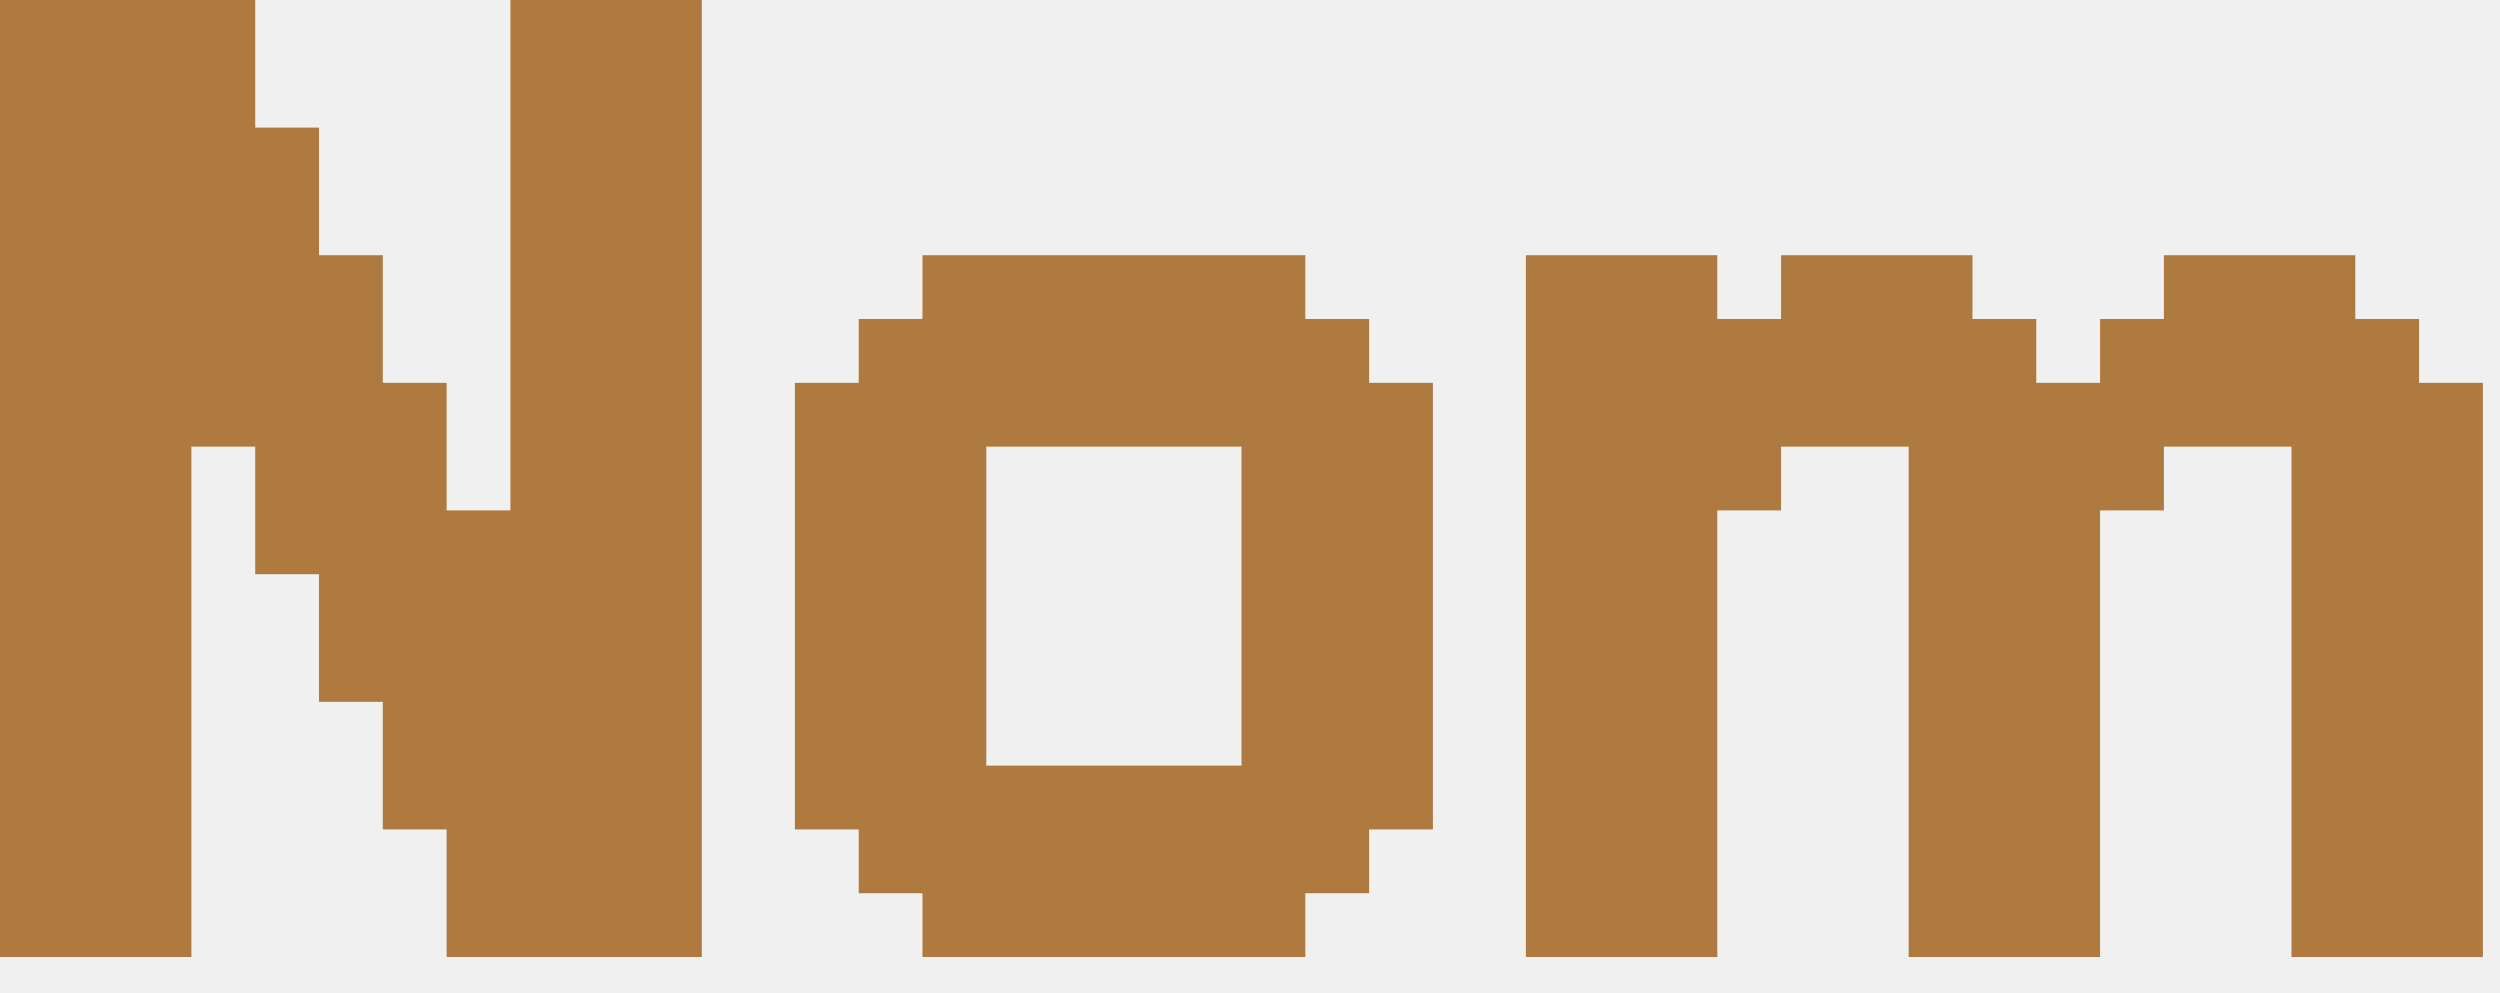
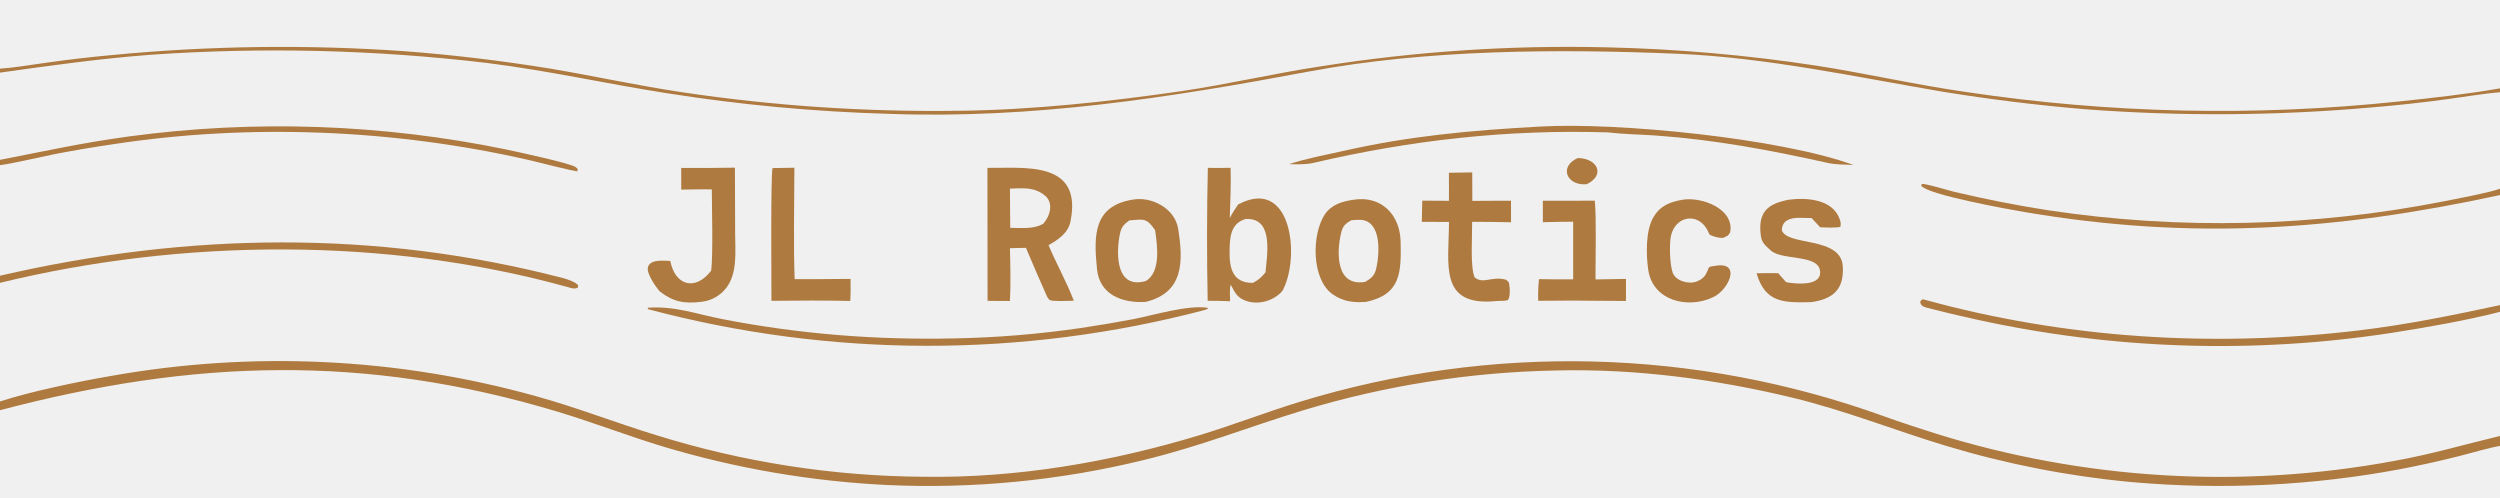
- <svg xmlns="http://www.w3.org/2000/svg" width="68" height="27" viewBox="0 0 68 27" fill="none">
-   <path d="M3.47691e-05 0H1.735V1.736H3.47691e-05V0ZM1.735 0H3.471V1.736H1.735V0ZM3.471 0H5.206V1.736H3.471V0ZM5.206 0H6.942V1.736H5.206V0ZM5.206 1.736H6.942V3.471H5.206V1.736ZM5.206 3.471H6.942V5.207H5.206V3.471ZM5.206 5.207H6.942V6.942H5.206V5.207ZM3.47691e-05 1.736H1.735V3.471H3.47691e-05V1.736ZM3.47691e-05 3.471H1.735V5.207H3.47691e-05V3.471ZM3.47691e-05 5.207H1.735V6.942H3.47691e-05V5.207ZM3.47691e-05 8.677H1.735V10.413H3.47691e-05V8.677ZM3.47691e-05 10.413H1.735V12.148H3.47691e-05V10.413ZM3.47691e-05 12.148H1.735V13.883H3.47691e-05V12.148ZM3.47691e-05 13.883H1.735V15.619H3.47691e-05V13.883ZM3.47691e-05 15.619H1.735V17.354H3.47691e-05V15.619ZM1.735 17.354H3.471V19.09H1.735V17.354ZM1.735 19.09H3.471V20.825H1.735V19.09ZM1.735 20.825H3.471V22.561H1.735V20.825ZM1.735 22.561H3.471V24.296H1.735V22.561ZM1.735 24.296H3.471V26.031H1.735V24.296ZM3.47691e-05 6.942H1.735V8.677H3.47691e-05V6.942ZM3.47691e-05 17.354H1.735V19.09H3.47691e-05V17.354ZM3.47691e-05 19.09H1.735V20.825H3.47691e-05V19.09ZM3.47691e-05 20.825H1.735V22.561H3.47691e-05V20.825ZM3.47691e-05 22.561H1.735V24.296H3.47691e-05V22.561ZM3.47691e-05 24.296H1.735V26.031H3.47691e-05V24.296ZM3.471 24.296H5.206V26.031H3.471V24.296ZM3.471 22.561H5.206V24.296H3.471V22.561ZM3.471 20.825H5.206V22.561H3.471V20.825ZM3.471 19.09H5.206V20.825H3.471V19.09ZM3.471 15.619H5.206V17.354H3.471V15.619ZM3.471 13.883H5.206V15.619H3.471V13.883ZM3.471 10.413H5.206V12.148H3.471V10.413ZM3.471 8.677H5.206V10.413H3.471V8.677ZM3.471 6.942H5.206V8.677H3.471V6.942ZM3.471 12.148H5.206V13.883H3.471V12.148ZM3.471 17.354H5.206V19.09H3.471V17.354ZM1.735 15.619H3.471V17.354H1.735V15.619ZM1.735 13.883H3.471V15.619H1.735V13.883ZM1.735 12.148H3.471V13.883H1.735V12.148ZM1.735 10.413H3.471V12.148H1.735V10.413ZM1.735 8.677H3.471V10.413H1.735V8.677ZM1.735 6.942H3.471V8.677H1.735V6.942ZM1.735 5.207H3.471V6.942H1.735V5.207ZM1.735 3.471H3.471V5.207H1.735V3.471ZM1.735 1.736H3.471V3.471H1.735V1.736ZM3.471 1.736H5.206V3.471H3.471V1.736ZM3.471 3.471H5.206V5.207H3.471V3.471ZM3.471 5.207H5.206V6.942H3.471V5.207ZM5.206 6.942H6.942V8.677H5.206V6.942ZM5.206 8.677H6.942V10.413H5.206V8.677ZM6.942 8.677H8.677V10.413H6.942V8.677ZM6.942 10.413H8.677V12.148H6.942V10.413ZM5.206 10.413H6.942V12.148H5.206V10.413ZM6.942 6.942H8.677V8.677H6.942V6.942ZM6.942 5.207H8.677V6.942H6.942V5.207ZM6.942 3.471H8.677V5.207H6.942V3.471ZM6.942 12.148H8.677V13.883H6.942V12.148ZM8.677 12.148H10.412V13.883H8.677V12.148ZM8.677 10.413H10.412V12.148H8.677V10.413ZM8.677 8.677H10.412V10.413H8.677V8.677ZM8.677 6.942H10.412V8.677H8.677V6.942ZM6.942 13.883H8.677V15.619H6.942V13.883ZM8.677 13.883H10.412V15.619H8.677V13.883ZM10.412 13.883H12.148V15.619H10.412V13.883ZM10.412 12.148H12.148V13.883H10.412V12.148ZM10.412 10.413H12.148V12.148H10.412V10.413ZM8.677 17.354H10.412V19.09H8.677V17.354ZM8.677 15.619H10.412V17.354H8.677V15.619ZM10.412 15.619H12.148V17.354H10.412V15.619ZM10.412 17.354H12.148V19.09H10.412V17.354ZM12.148 15.619H13.883V17.354H12.148V15.619ZM12.148 13.883H13.883V15.619H12.148V13.883ZM12.148 17.354H13.883V19.09H12.148V17.354ZM12.148 19.09H13.883V20.825H12.148V19.09ZM10.412 19.09H12.148V20.825H10.412V19.09ZM10.412 20.825H12.148V22.561H10.412V20.825ZM12.148 20.825H13.883V22.561H12.148V20.825ZM12.148 22.561H13.883V24.296H12.148V22.561ZM12.148 24.296H13.883V26.031H12.148V24.296ZM13.883 24.296H15.618V26.031H13.883V24.296ZM15.618 24.296H17.354V26.031H15.618V24.296ZM17.354 24.296H19.089V26.031H17.354V24.296ZM17.354 22.561H19.089V24.296H17.354V22.561ZM15.618 20.825H17.354V22.561H15.618V20.825ZM15.618 19.09H17.354V20.825H15.618V19.09ZM15.618 17.354H17.354V19.09H15.618V17.354ZM15.618 15.619H17.354V17.354H15.618V15.619ZM15.618 13.883H17.354V15.619H15.618V13.883ZM17.354 17.354H19.089V19.09H17.354V17.354ZM17.354 19.09H19.089V20.825H17.354V19.09ZM17.354 20.825H19.089V22.561H17.354V20.825ZM15.618 22.561H17.354V24.296H15.618V22.561ZM13.883 22.561H15.618V24.296H13.883V22.561ZM13.883 20.825H15.618V22.561H13.883V20.825ZM13.883 19.09H15.618V20.825H13.883V19.09ZM13.883 17.354H15.618V19.09H13.883V17.354ZM13.883 15.619H15.618V17.354H13.883V15.619ZM13.883 13.883H15.618V15.619H13.883V13.883ZM13.883 12.148H15.618V13.883H13.883V12.148ZM15.618 12.148H17.354V13.883H15.618V12.148ZM17.354 15.619H19.089V17.354H17.354V15.619ZM17.354 13.883H19.089V15.619H17.354V13.883ZM17.354 12.148H19.089V13.883H17.354V12.148ZM17.354 10.413H19.089V12.148H17.354V10.413ZM17.354 8.677H19.089V10.413H17.354V8.677ZM17.354 6.942H19.089V8.677H17.354V6.942ZM15.618 6.942H17.354V8.677H15.618V6.942ZM15.618 5.207H17.354V6.942H15.618V5.207ZM13.883 6.942H15.618V8.677H13.883V6.942ZM13.883 8.677H15.618V10.413H13.883V8.677ZM13.883 10.413H15.618V12.148H13.883V10.413ZM15.618 10.413H17.354V12.148H15.618V10.413ZM15.618 8.677H17.354V10.413H15.618V8.677ZM13.883 0H15.618V1.736H13.883V0ZM15.618 0H17.354V1.736H15.618V0ZM17.354 0H19.089V1.736H17.354V0ZM17.354 1.736H19.089V3.471H17.354V1.736ZM17.354 3.471H19.089V5.207H17.354V3.471ZM17.354 5.207H19.089V6.942H17.354V5.207ZM15.618 3.471H17.354V5.207H15.618V3.471ZM15.618 1.736H17.354V3.471H15.618V1.736ZM13.883 5.207H15.618V6.942H13.883V5.207ZM13.883 3.471H15.618V5.207H13.883V3.471ZM13.883 1.736H15.618V3.471H13.883V1.736ZM25.092 6.942H26.827V8.677H25.092V6.942ZM26.827 6.942H28.563V8.677H26.827V6.942ZM28.563 6.942H30.298V8.677H28.563V6.942ZM30.298 6.942H32.034V8.677H30.298V6.942ZM32.034 6.942H33.769V8.677H32.034V6.942ZM33.769 6.942H35.504V8.677H33.769V6.942ZM35.504 8.677H37.24V10.413H35.504V8.677ZM33.769 8.677H35.504V10.413H33.769V8.677ZM32.034 8.677H33.769V10.413H32.034V8.677ZM30.298 8.677H32.034V10.413H30.298V8.677ZM28.563 8.677H30.298V10.413H28.563V8.677ZM26.827 8.677H28.563V10.413H26.827V8.677ZM25.092 8.677H26.827V10.413H25.092V8.677ZM23.357 8.677H25.092V10.413H23.357V8.677ZM23.357 10.413H25.092V12.148H23.357V10.413ZM25.092 10.413H26.827V12.148H25.092V10.413ZM21.621 10.413H23.357V12.148H21.621V10.413ZM21.621 12.148H23.357V13.883H21.621V12.148ZM21.621 13.883H23.357V15.619H21.621V13.883ZM23.357 13.883H25.092V15.619H23.357V13.883ZM25.092 13.883H26.827V15.619H25.092V13.883ZM25.092 12.148H26.827V13.883H25.092V12.148ZM23.357 12.148H25.092V13.883H23.357V12.148ZM23.357 15.619H25.092V17.354H23.357V15.619ZM23.357 17.354H25.092V19.09H23.357V17.354ZM23.357 19.09H25.092V20.825H23.357V19.09ZM21.621 19.09H23.357V20.825H21.621V19.09ZM21.621 20.825H23.357V22.561H21.621V20.825ZM21.621 17.354H23.357V19.09H21.621V17.354ZM21.621 15.619H23.357V17.354H21.621V15.619ZM25.092 15.619H26.827V17.354H25.092V15.619ZM25.092 17.354H26.827V19.09H25.092V17.354ZM25.092 19.09H26.827V20.825H25.092V19.09ZM25.092 20.825H26.827V22.561H25.092V20.825ZM23.357 20.825H25.092V22.561H23.357V20.825ZM23.357 22.561H25.092V24.296H23.357V22.561ZM25.092 22.561H26.827V24.296H25.092V22.561ZM26.827 22.561H28.563V24.296H26.827V22.561ZM26.827 20.825H28.563V22.561H26.827V20.825ZM25.092 24.296H26.827V26.031H25.092V24.296ZM26.827 24.296H28.563V26.031H26.827V24.296ZM28.563 24.296H30.298V26.031H28.563V24.296ZM30.298 24.296H32.034V26.031H30.298V24.296ZM32.034 24.296H33.769V26.031H32.034V24.296ZM33.769 24.296H35.504V26.031H33.769V24.296ZM32.034 22.561H33.769V24.296H32.034V22.561ZM30.298 22.561H32.034V24.296H30.298V22.561ZM28.563 22.561H30.298V24.296H28.563V22.561ZM33.769 22.561H35.504V24.296H33.769V22.561ZM35.504 22.561H37.24V24.296H35.504V22.561ZM33.769 20.825H35.504V22.561H33.769V20.825ZM32.034 20.825H33.769V22.561H32.034V20.825ZM35.504 20.825H37.24V22.561H35.504V20.825ZM37.24 20.825H38.975V22.561H37.24V20.825ZM37.24 19.09H38.975V20.825H37.24V19.09ZM35.504 17.354H37.24V19.09H35.504V17.354ZM35.504 19.09H37.24V20.825H35.504V19.09ZM33.769 19.09H35.504V20.825H33.769V19.09ZM37.24 17.354H38.975V19.09H37.24V17.354ZM37.24 15.619H38.975V17.354H37.24V15.619ZM35.504 15.619H37.24V17.354H35.504V15.619ZM35.504 13.883H37.24V15.619H35.504V13.883ZM35.504 12.148H37.24V13.883H35.504V12.148ZM37.24 12.148H38.975V13.883H37.24V12.148ZM37.24 10.413H38.975V12.148H37.24V10.413ZM37.24 13.883H38.975V15.619H37.24V13.883ZM33.769 15.619H35.504V17.354H33.769V15.619ZM33.769 17.354H35.504V19.09H33.769V17.354ZM33.769 13.883H35.504V15.619H33.769V13.883ZM33.769 12.148H35.504V13.883H33.769V12.148ZM33.769 10.413H35.504V12.148H33.769V10.413ZM32.034 10.413H33.769V12.148H32.034V10.413ZM35.504 10.413H37.24V12.148H35.504V10.413ZM26.827 10.413H28.563V12.148H26.827V10.413ZM28.563 10.413H30.298V12.148H28.563V10.413ZM30.298 10.413H32.034V12.148H30.298V10.413ZM28.563 20.825H30.298V22.561H28.563V20.825ZM30.298 20.825H32.034V22.561H30.298V20.825ZM44.974 6.942H46.71V8.677H44.974V6.942ZM43.239 8.677H44.974V10.413H43.239V8.677ZM43.239 10.413H44.974V12.148H43.239V10.413ZM41.504 8.677H43.239V10.413H41.504V8.677ZM41.504 6.942H43.239V8.677H41.504V6.942ZM43.239 6.942H44.974V8.677H43.239V6.942ZM43.239 12.148H44.974V13.883H43.239V12.148ZM41.504 12.148H43.239V13.883H41.504V12.148ZM41.504 13.883H43.239V15.619H41.504V13.883ZM41.504 10.413H43.239V12.148H41.504V10.413ZM41.504 15.619H43.239V17.354H41.504V15.619ZM41.504 17.354H43.239V19.09H41.504V17.354ZM41.504 19.09H43.239V20.825H41.504V19.09ZM41.504 20.825H43.239V22.561H41.504V20.825ZM41.504 22.561H43.239V24.296H41.504V22.561ZM43.239 22.561H44.974V24.296H43.239V22.561ZM44.974 22.561H46.71V24.296H44.974V22.561ZM44.974 24.296H46.71V26.031H44.974V24.296ZM43.239 24.296H44.974V26.031H43.239V24.296ZM41.504 24.296H43.239V26.031H41.504V24.296ZM44.974 20.825H46.71V22.561H44.974V20.825ZM44.974 19.09H46.71V20.825H44.974V19.09ZM44.974 17.354H46.71V19.09H44.974V17.354ZM44.974 15.619H46.71V17.354H44.974V15.619ZM44.974 13.883H46.71V15.619H44.974V13.883ZM44.974 12.148H46.71V13.883H44.974V12.148ZM44.974 10.413H46.71V12.148H44.974V10.413ZM44.974 8.677H46.71V10.413H44.974V8.677ZM43.239 13.883H44.974V15.619H43.239V13.883ZM43.239 17.354H44.974V19.09H43.239V17.354ZM43.239 19.09H44.974V20.825H43.239V19.09ZM43.239 20.825H44.974V22.561H43.239V20.825ZM43.239 15.619H44.974V17.354H43.239V15.619ZM51.916 24.296H53.651V26.031H51.916V24.296ZM53.651 24.296H55.387V26.031H53.651V24.296ZM53.651 22.561H55.387V24.296H53.651V22.561ZM53.651 20.825H55.387V22.561H53.651V20.825ZM53.651 19.09H55.387V20.825H53.651V19.09ZM55.387 19.09H57.122V20.825H55.387V19.09ZM55.387 17.354H57.122V19.09H55.387V17.354ZM55.387 20.825H57.122V22.561H55.387V20.825ZM55.387 22.561H57.122V24.296H55.387V22.561ZM55.387 24.296H57.122V26.031H55.387V24.296ZM51.916 22.561H53.651V24.296H51.916V22.561ZM51.916 20.825H53.651V22.561H51.916V20.825ZM51.916 19.09H53.651V20.825H51.916V19.09ZM51.916 17.354H53.651V19.09H51.916V17.354ZM51.916 15.619H53.651V17.354H51.916V15.619ZM51.916 13.883H53.651V15.619H51.916V13.883ZM51.916 12.148H53.651V13.883H51.916V12.148ZM51.916 10.413H53.651V12.148H51.916V10.413ZM51.916 8.677H53.651V10.413H51.916V8.677ZM50.181 8.677H51.916V10.413H50.181V8.677ZM53.651 10.413H55.387V12.148H53.651V10.413ZM53.651 12.148H55.387V13.883H53.651V12.148ZM53.651 13.883H55.387V15.619H53.651V13.883ZM53.651 15.619H55.387V17.354H53.651V15.619ZM53.651 17.354H55.387V19.09H53.651V17.354ZM55.387 15.619H57.122V17.354H55.387V15.619ZM55.387 13.883H57.122V15.619H55.387V13.883ZM55.387 12.148H57.122V13.883H55.387V12.148ZM55.387 10.413H57.122V12.148H55.387V10.413ZM53.651 8.677H55.387V10.413H53.651V8.677ZM51.916 6.942H53.651V8.677H51.916V6.942ZM50.181 6.942H51.916V8.677H50.181V6.942ZM48.445 6.942H50.181V8.677H48.445V6.942ZM48.445 8.677H50.181V10.413H48.445V8.677ZM46.71 8.677H48.445V10.413H46.71V8.677ZM46.71 10.413H48.445V12.148H46.71V10.413ZM48.445 10.413H50.181V12.148H48.445V10.413ZM50.181 10.413H51.916V12.148H50.181V10.413ZM46.71 12.148H48.445V13.883H46.71V12.148ZM62.328 24.296H64.064V26.031H62.328V24.296ZM64.064 24.296H65.799V26.031H64.064V24.296ZM64.064 22.561H65.799V24.296H64.064V22.561ZM64.064 20.825H65.799V22.561H64.064V20.825ZM64.064 19.09H65.799V20.825H64.064V19.09ZM65.799 19.09H67.534V20.825H65.799V19.09ZM65.799 17.354H67.534V19.09H65.799V17.354ZM65.799 20.825H67.534V22.561H65.799V20.825ZM65.799 22.561H67.534V24.296H65.799V22.561ZM65.799 24.296H67.534V26.031H65.799V24.296ZM62.328 22.561H64.064V24.296H62.328V22.561ZM62.328 20.825H64.064V22.561H62.328V20.825ZM62.328 19.09H64.064V20.825H62.328V19.09ZM62.328 17.354H64.064V19.09H62.328V17.354ZM62.328 15.619H64.064V17.354H62.328V15.619ZM62.328 13.883H64.064V15.619H62.328V13.883ZM62.328 12.148H64.064V13.883H62.328V12.148ZM62.328 10.413H64.064V12.148H62.328V10.413ZM62.328 8.677H64.064V10.413H62.328V8.677ZM60.593 8.677H62.328V10.413H60.593V8.677ZM64.064 10.413H65.799V12.148H64.064V10.413ZM64.064 12.148H65.799V13.883H64.064V12.148ZM64.064 13.883H65.799V15.619H64.064V13.883ZM64.064 15.619H65.799V17.354H64.064V15.619ZM64.064 17.354H65.799V19.09H64.064V17.354ZM65.799 15.619H67.534V17.354H65.799V15.619ZM65.799 13.883H67.534V15.619H65.799V13.883ZM65.799 12.148H67.534V13.883H65.799V12.148ZM65.799 10.413H67.534V12.148H65.799V10.413ZM64.064 8.677H65.799V10.413H64.064V8.677ZM62.328 6.942H64.064V8.677H62.328V6.942ZM60.593 6.942H62.328V8.677H60.593V6.942ZM58.858 6.942H60.593V8.677H58.858V6.942ZM58.858 8.677H60.593V10.413H58.858V8.677ZM57.122 8.677H58.858V10.413H57.122V8.677ZM57.122 10.413H58.858V12.148H57.122V10.413ZM58.858 10.413H60.593V12.148H58.858V10.413ZM60.593 10.413H62.328V12.148H60.593V10.413ZM57.122 12.148H58.858V13.883H57.122V12.148Z" fill="#AE7A3F" />
+ <svg xmlns="http://www.w3.org/2000/svg" width="241" height="48" viewBox="0 0 241 48" fill="none">
+   <g clip-path="url(#clip0_1388_465)">
+     <path d="M95.189 16.182C98.627 16.235 104.415 15.395 103.19 21.364C102.961 22.477 102.011 23.108 101.079 23.633C101.834 25.421 102.799 27.128 103.517 28.991C102.882 29.002 102.127 29.041 101.496 28.992C101.127 28.963 101.133 28.875 100.94 28.602C100.245 27.039 99.565 25.468 98.901 23.892L97.356 23.926C97.397 25.358 97.446 27.634 97.356 29.014L95.201 29.003L95.189 16.182ZM97.387 21.961C98.427 21.967 99.67 22.113 100.571 21.567C101.215 20.855 101.6 19.583 100.748 18.867C99.711 17.995 98.605 18.149 97.357 18.183L97.387 21.961Z" fill="#AE7A3F" />
+     <path d="M116.436 16.183C117.147 16.205 117.914 16.184 118.631 16.178C118.676 17.768 118.606 19.422 118.551 21.016C118.814 20.517 119.043 20.174 119.355 19.71C124.562 16.946 125.367 24.876 123.629 28.035C122.828 28.978 121.409 29.407 120.208 29.033C119.311 28.755 119.05 28.245 118.657 27.463C118.507 27.683 118.578 28.688 118.581 29.038C117.89 29.002 117.121 29.006 116.421 28.996C116.334 24.947 116.339 20.228 116.436 16.183ZM120.778 27.268C121.372 26.957 121.557 26.763 121.994 26.255C122.134 24.642 122.751 21.302 120.45 21.115C120.329 21.106 120.208 21.103 120.085 21.107C118.586 21.538 118.543 22.959 118.531 24.309C118.518 25.932 118.88 27.283 120.778 27.268Z" fill="#AE7A3F" />
+     <path d="M130.464 19.259C133.162 18.818 134.973 20.708 135.021 23.318C135.073 26.203 135.077 28.378 131.698 29.1C130.501 29.185 129.5 29.095 128.459 28.363C126.417 26.929 126.432 22.582 127.716 20.665C128.346 19.725 129.382 19.413 130.464 19.259ZM131.605 27.175C132.191 26.819 132.513 26.601 132.685 25.812C132.995 24.409 133.199 21.256 131.116 21.19C130.885 21.183 130.516 21.211 130.273 21.229C129.701 21.548 129.441 21.788 129.285 22.447C128.837 24.324 128.755 27.651 131.605 27.175Z" fill="#AE7A3F" />
+     <path d="M109.148 19.252C111.019 18.894 113.261 20.097 113.573 22.047C114.084 25.234 114.112 28.186 110.467 29.099C108.231 29.249 106.006 28.44 105.752 25.954C105.421 22.704 105.41 19.875 109.148 19.252ZM110.455 27.093C111.921 26.227 111.574 23.687 111.35 22.183C110.535 21.001 110.279 21.134 108.885 21.243C108.237 21.683 108.057 21.972 107.918 22.764C107.593 24.612 107.616 27.888 110.455 27.093Z" fill="#AE7A3F" />
+     <path d="M172.461 19.248C174.185 19.033 176.72 19.194 177.368 21.189C177.443 21.418 177.48 21.624 177.411 21.86C177.095 21.992 175.884 21.923 175.467 21.914L174.639 21.022C174.252 21.009 173.865 21.001 173.476 20.998C172.663 20.992 171.774 21.19 171.772 22.209C172.334 23.749 177.463 22.763 177.644 25.668C177.783 27.904 176.701 28.826 174.61 29.125C172.031 29.182 170.174 29.249 169.333 26.345C169.978 26.316 170.76 26.334 171.417 26.332L172.18 27.199C172.92 27.353 175.792 27.7 175.43 26.002C175.113 24.517 171.702 25.113 170.676 24.121C170.257 23.716 169.826 23.435 169.743 22.721C169.445 20.426 170.399 19.641 172.461 19.248Z" fill="#AE7A3F" />
+     <path d="M65.668 16.187C67.394 16.203 69.121 16.194 70.846 16.162L70.868 22.499C70.873 24.23 71.116 26.344 69.992 27.779C69.416 28.513 68.57 28.986 67.644 29.091C65.962 29.297 64.905 29.109 63.585 28.082C63.203 27.632 62.436 26.507 62.442 25.94C62.454 24.928 64.044 25.136 64.614 25.152C65.091 27.593 67.081 28.053 68.563 26.082C68.747 24.389 68.629 20.154 68.619 18.261C67.724 18.232 66.583 18.271 65.67 18.279L65.668 16.187Z" fill="#AE7A3F" />
+     <path d="M139.673 16.654L141.924 16.621L141.933 19.366C143.166 19.347 144.427 19.356 145.662 19.352V21.428C144.434 21.389 143.149 21.395 141.915 21.384C141.933 22.688 141.712 25.712 142.152 26.736C143.024 27.439 143.776 26.575 145.2 26.969C145.553 27.273 145.448 27.225 145.535 27.802C145.546 28.156 145.565 28.659 145.357 28.935C144.916 29.05 144.693 28.978 144.298 29.018C138.662 29.597 139.669 25.527 139.683 21.392L137.062 21.39L137.105 19.341L139.678 19.358C139.691 18.469 139.675 17.547 139.673 16.654Z" fill="#AE7A3F" />
+     <path d="M162.23 19.249C164.12 18.962 167.218 20.166 166.785 22.406C166.503 22.811 166.643 22.661 166.228 22.879C166.01 23.07 164.83 22.728 164.763 22.556C163.91 20.282 161.28 20.722 161.03 23.067C160.938 23.937 160.976 25.421 161.237 26.257C161.494 27.076 162.807 27.438 163.551 27.139C164.318 26.831 164.452 26.486 164.74 25.773C164.883 25.665 165.142 25.664 165.321 25.631C167.945 25.156 166.633 27.994 165.123 28.658C162.727 29.795 159.322 29.018 158.888 26C158.685 24.586 158.625 22.27 159.37 20.974C160.042 19.804 160.998 19.463 162.23 19.249Z" fill="#AE7A3F" />
+     <path d="M148.73 19.352L153.739 19.346C153.901 20.975 153.801 25.128 153.805 26.937L156.744 26.885V29.013L153.272 28.99C151.645 28.961 149.92 28.994 148.284 28.997C148.26 28.194 148.285 27.708 148.357 26.907C149.456 26.932 150.555 26.939 151.654 26.925L151.653 21.372C150.679 21.375 149.706 21.392 148.732 21.42L148.73 19.352Z" fill="#AE7A3F" />
+     <path d="M74.477 16.201L76.58 16.17C76.571 19.639 76.483 23.47 76.603 26.91C78.399 26.912 80.196 26.904 81.992 26.886C82.006 27.638 82.013 28.262 81.965 29.013C79.498 28.949 76.843 28.977 74.369 28.998C74.369 27.753 74.285 16.591 74.477 16.201Z" fill="#AE7A3F" />
+     <path d="M62.469 29.663C65.109 29.489 67.12 30.274 69.662 30.768C77.087 32.208 84.372 32.781 91.943 32.624C96.038 32.549 100.125 32.214 104.179 31.622C105.878 31.371 107.572 31.085 109.259 30.766C111.257 30.37 114.512 29.378 116.401 29.67L116.445 29.775L116.117 29.89C98.517 34.516 80.019 34.484 62.435 29.795L62.469 29.663Z" fill="#AE7A3F" />
+     <path d="M148.48 12.199C155.942 11.772 171.635 13.33 178.67 15.902C177.94 15.877 176.895 15.864 176.207 15.71C170.742 14.483 165.273 13.467 159.678 13.068C158.133 12.958 156.522 12.943 154.976 12.761C145.277 12.463 136.005 13.511 126.586 15.709C125.898 15.87 124.979 15.843 124.265 15.823C125.964 15.264 127.748 14.95 129.486 14.553C135.904 13.089 141.948 12.556 148.48 12.199Z" fill="#AE7A3F" />
+     <path d="M152.114 15.232C154.064 15.284 154.753 16.909 152.949 17.762C150.956 17.919 150.29 15.999 152.114 15.232Z" fill="#AE7A3F" />
+     <path d="M0 38.702C2.838 37.762 7.735 36.743 10.708 36.241C24.344 33.807 38.352 34.477 51.695 38.2C55.628 39.283 59.45 40.793 63.334 41.971C71.663 44.562 80.329 45.906 89.05 45.959C98.009 46.102 107.126 44.538 115.67 41.941C118.888 40.963 122.16 39.695 125.295 38.735C143.769 33.079 163.43 33.567 181.607 40.127C183.173 40.692 184.909 41.257 186.528 41.772C200.836 46.249 216.016 47.165 230.756 44.441C234.516 43.765 237.407 42.883 241 42.028V42.99C240.401 43.049 237.865 43.761 237.148 43.946C235.239 44.428 233.316 44.856 231.382 45.23C222.844 46.823 214.129 47.241 205.477 46.472C199.397 45.907 193.39 44.731 187.545 42.963C182.594 41.466 177.822 39.547 172.74 38.324C165.33 36.542 157.636 35.527 150.023 35.713C141.746 35.868 133.531 37.162 125.607 39.561C120.266 41.19 115.864 42.976 110.288 44.34C102.164 46.33 93.797 47.143 85.444 46.752C78.144 46.392 70.914 45.148 63.913 43.045C60.54 42.023 57.133 40.704 53.746 39.685C35.118 34.082 18.549 34.653 0 39.544V38.702Z" fill="#AE7A3F" />
+     <path d="M0 6.618C1.299 6.538 3.089 6.235 4.429 6.05C6.558 5.748 8.695 5.499 10.837 5.303C20.223 4.401 29.668 4.28 39.074 4.941C43.76 5.302 48.428 5.861 53.066 6.618C57.234 7.32 61.592 8.272 65.742 8.89C74.575 10.208 83.5 10.806 92.429 10.678C99.406 10.611 106.966 9.794 113.878 8.787C118.299 8.143 122.918 7.056 127.355 6.391C136.491 4.945 145.739 4.334 154.986 4.565C161.715 4.721 168.427 5.309 175.079 6.326C179.853 7.067 184.83 8.204 189.56 8.873C203.374 10.945 217.395 11.25 231.286 9.779C234.243 9.472 238.104 9.039 241 8.516V8.895C239.602 8.994 237.356 9.367 235.906 9.56C233.481 9.891 231.048 10.157 228.61 10.357C219.414 11.168 210.168 11.225 200.962 10.528C196.379 10.141 191.812 9.578 187.272 8.841C178.887 7.414 170.285 5.545 161.757 5.185C150.233 4.7 137.558 4.758 126.165 6.898C112.68 9.43 99.519 11.478 85.736 10.976C78.528 10.774 71.341 10.105 64.218 8.975C58.388 8.061 52.945 6.824 46.989 6.074C36.191 4.792 25.297 4.527 14.45 5.284C9.484 5.668 4.905 6.313 0 7.001V6.618Z" fill="#AE7A3F" />
+     <path d="M241 30.061C237.741 30.896 233.921 31.564 230.597 32.082C217.24 34.144 203.616 33.703 190.419 30.779C188.88 30.44 187.29 30.067 185.761 29.667C185.382 29.568 185.159 29.467 185.104 29.083C185.313 28.855 185.247 28.813 185.534 28.892C199.142 32.632 213.386 33.527 227.381 31.852C232.043 31.295 236.424 30.394 241 29.413V30.061Z" fill="#AE7A3F" />
+     <path d="M0 26.578C18.12 22.395 36.31 22.12 54.352 26.828C54.714 26.923 55.543 27.212 55.74 27.518L55.707 27.721C55.402 27.895 55.128 27.786 54.743 27.679C37.294 22.828 17.559 22.981 0 27.265V26.578Z" fill="#AE7A3F" />
+     <path d="M0 15.409C4.396 14.554 7.906 13.767 12.427 13.153C24.517 11.522 36.795 11.943 48.745 14.399C49.716 14.604 54.894 15.713 55.472 16.096C55.553 16.15 55.625 16.216 55.684 16.293L55.666 16.508C55.501 16.572 51.544 15.555 51.018 15.434C38.024 12.464 24.099 11.883 10.917 13.901C9.012 14.179 7.113 14.501 5.223 14.867C3.643 15.188 1.555 15.7 0 15.923V15.409Z" fill="#AE7A3F" />
+     <path d="M241 18.805C225.128 22.226 211.325 23.183 195.18 20.444C193.592 20.174 185.829 18.778 185.212 17.907L185.252 17.74C185.607 17.665 187.771 18.345 188.361 18.483C191.38 19.203 194.428 19.802 197.496 20.278C210.129 22.172 222.992 21.881 235.525 19.419C236.857 19.149 239.812 18.614 241 18.196V18.805Z" fill="#AE7A3F" />
+   </g>
+   <defs>
+     <clipPath id="clip0_1388_465">
+       <rect width="241" height="48" fill="white" />
+     </clipPath>
+   </defs>
</svg>
